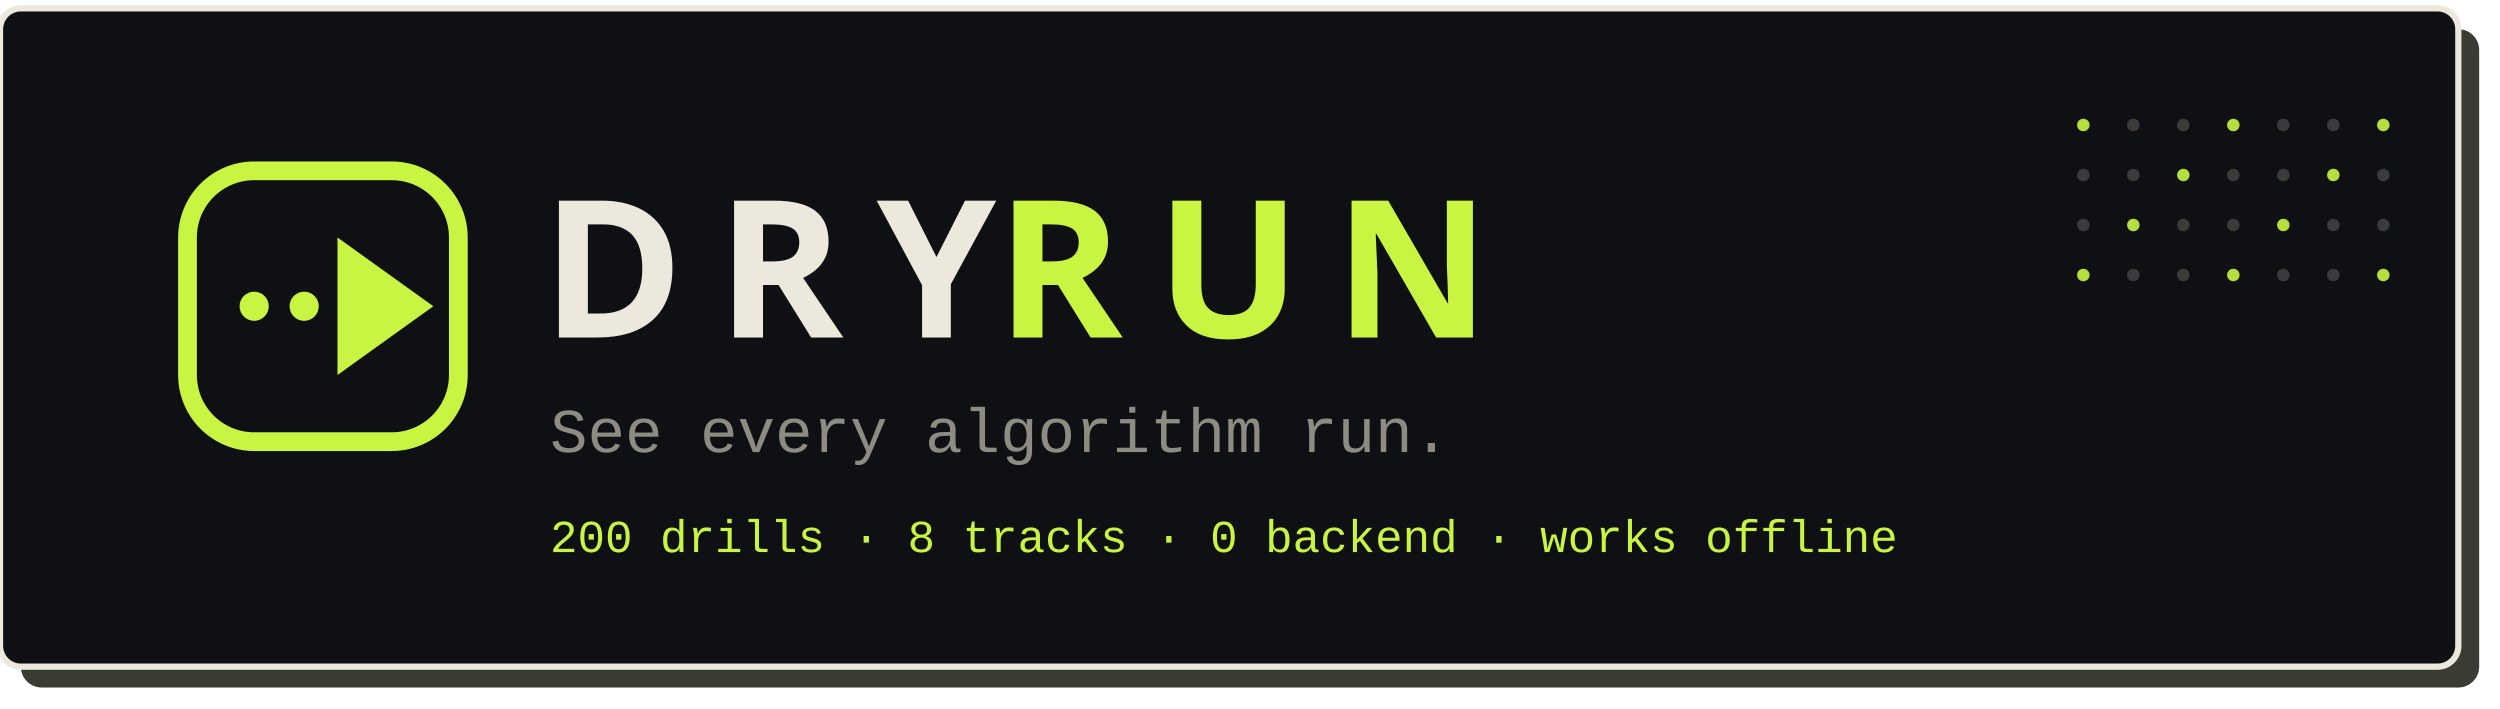
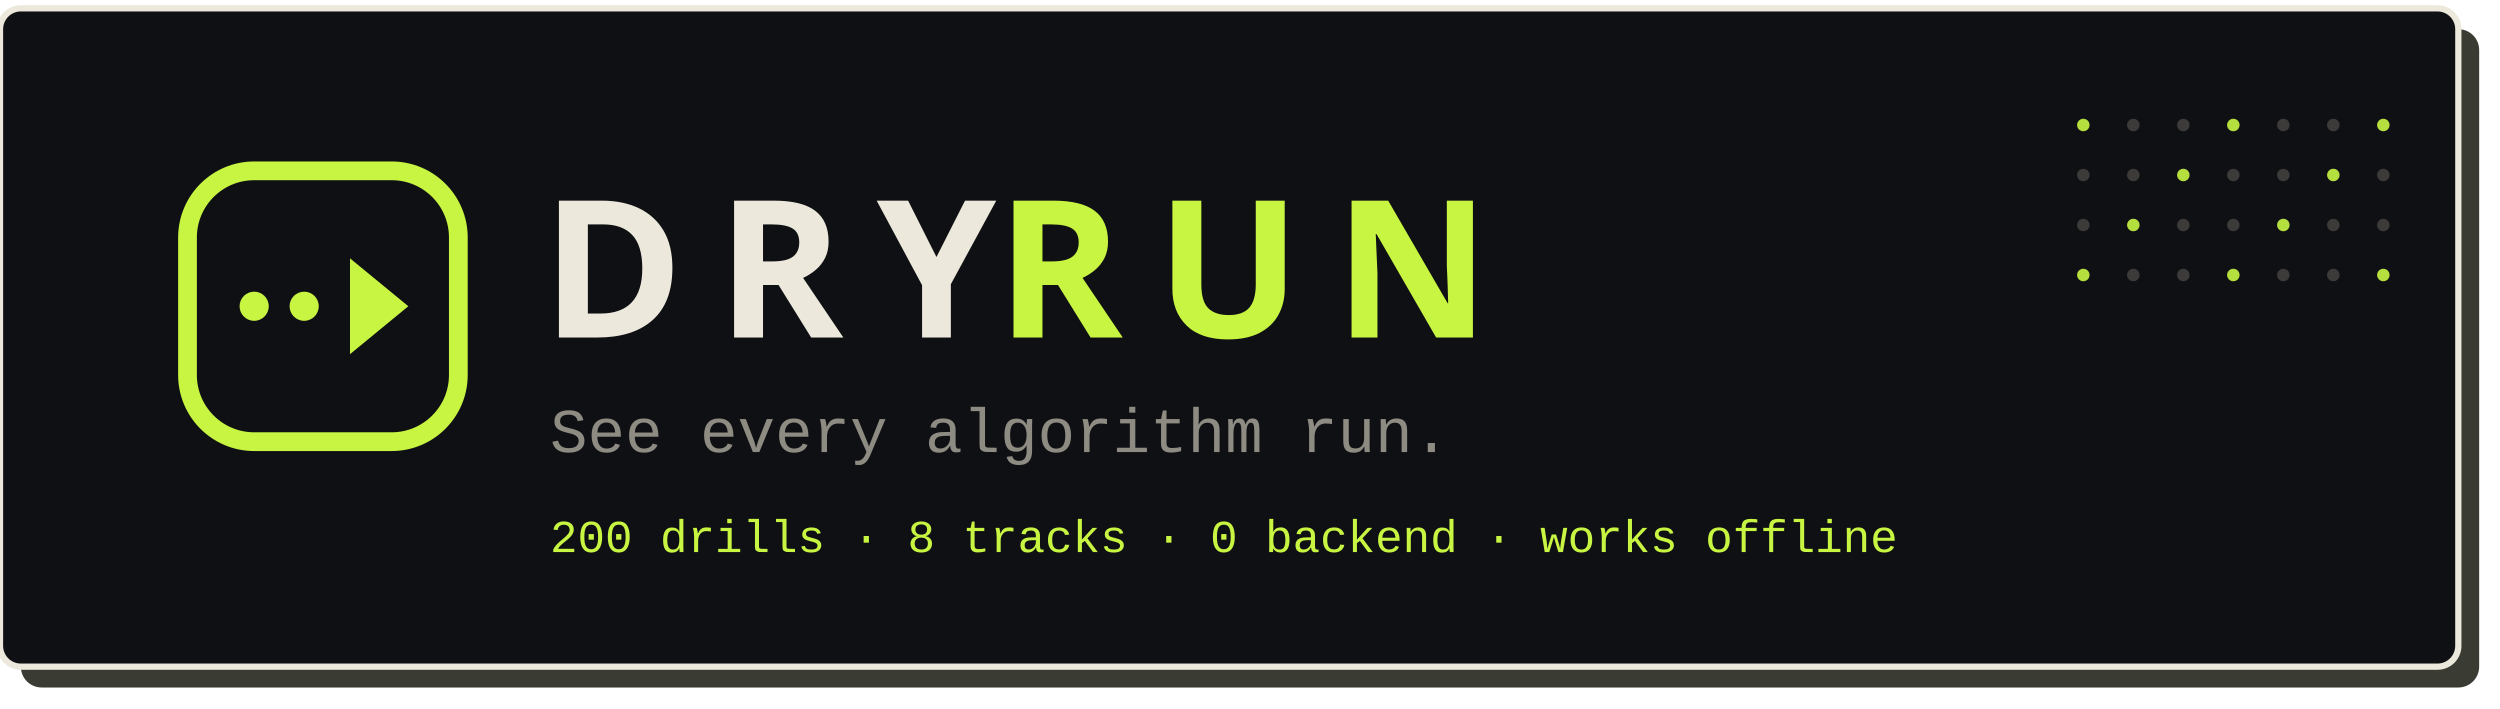
<svg xmlns="http://www.w3.org/2000/svg" viewBox="0 0 1200 340" font-family="Verdana, Geneva, 'Segoe UI', sans-serif">
  <rect x="10" y="14" width="1180" height="316" rx="10" fill="#3a3c33" />
  <rect x="0" y="4" width="1180" height="316" rx="10" fill="#0f1013" stroke="#ece8dc" stroke-width="3" />
  <circle cx="1000" cy="60" r="3" fill="#c8f542" opacity="0.9" />
  <circle cx="1024" cy="60" r="3" fill="#8e8b82" opacity="0.35" />
  <circle cx="1048" cy="60" r="3" fill="#8e8b82" opacity="0.35" />
  <circle cx="1072" cy="60" r="3" fill="#c8f542" opacity="0.9" />
  <circle cx="1096" cy="60" r="3" fill="#8e8b82" opacity="0.35" />
  <circle cx="1120" cy="60" r="3" fill="#8e8b82" opacity="0.35" />
  <circle cx="1144" cy="60" r="3" fill="#c8f542" opacity="0.9" />
  <circle cx="1000" cy="84" r="3" fill="#8e8b82" opacity="0.35" />
  <circle cx="1024" cy="84" r="3" fill="#8e8b82" opacity="0.35" />
  <circle cx="1048" cy="84" r="3" fill="#c8f542" opacity="0.9" />
  <circle cx="1072" cy="84" r="3" fill="#8e8b82" opacity="0.35" />
  <circle cx="1096" cy="84" r="3" fill="#8e8b82" opacity="0.35" />
  <circle cx="1120" cy="84" r="3" fill="#c8f542" opacity="0.9" />
  <circle cx="1144" cy="84" r="3" fill="#8e8b82" opacity="0.35" />
  <circle cx="1000" cy="108" r="3" fill="#8e8b82" opacity="0.35" />
  <circle cx="1024" cy="108" r="3" fill="#c8f542" opacity="0.9" />
  <circle cx="1048" cy="108" r="3" fill="#8e8b82" opacity="0.35" />
  <circle cx="1072" cy="108" r="3" fill="#8e8b82" opacity="0.35" />
  <circle cx="1096" cy="108" r="3" fill="#c8f542" opacity="0.9" />
  <circle cx="1120" cy="108" r="3" fill="#8e8b82" opacity="0.35" />
  <circle cx="1144" cy="108" r="3" fill="#8e8b82" opacity="0.35" />
  <circle cx="1000" cy="132" r="3" fill="#c8f542" opacity="0.9" />
  <circle cx="1024" cy="132" r="3" fill="#8e8b82" opacity="0.35" />
  <circle cx="1048" cy="132" r="3" fill="#8e8b82" opacity="0.35" />
  <circle cx="1072" cy="132" r="3" fill="#c8f542" opacity="0.9" />
  <circle cx="1096" cy="132" r="3" fill="#8e8b82" opacity="0.35" />
  <circle cx="1120" cy="132" r="3" fill="#8e8b82" opacity="0.35" />
  <circle cx="1144" cy="132" r="3" fill="#c8f542" opacity="0.9" />
  <g transform="translate(90,82)" stroke="#c8f542" stroke-width="9" fill="none" stroke-linecap="round">
    <rect x="0" y="0" width="130" height="130" rx="32" />
    <circle cx="32" cy="65" r="7" fill="#c8f542" stroke="none" />
    <circle cx="56" cy="65" r="7" fill="#c8f542" stroke="none" />
-     <path d="M72 32 L118 65 L72 98 Z" fill="#c8f542" stroke="none" />
+     <path d="M78 42 L106 65 L78 88 Z" fill="#c8f542" stroke="none" />
  </g>
  <text x="260" y="162" font-size="92" font-weight="bold" letter-spacing="16" fill="#ece8dc">DRY<tspan fill="#c8f542">RUN</tspan>
  </text>
  <text x="264" y="217" font-family="Menlo, Consolas, 'Courier New', monospace" font-size="30" fill="#8e8b82">See every algorithm run.</text>
  <text x="264" y="265" font-family="Menlo, Consolas, 'Courier New', monospace" font-size="22" fill="#c8f542">200 drills · 8 tracks · 0 backend · works offline</text>
</svg>
